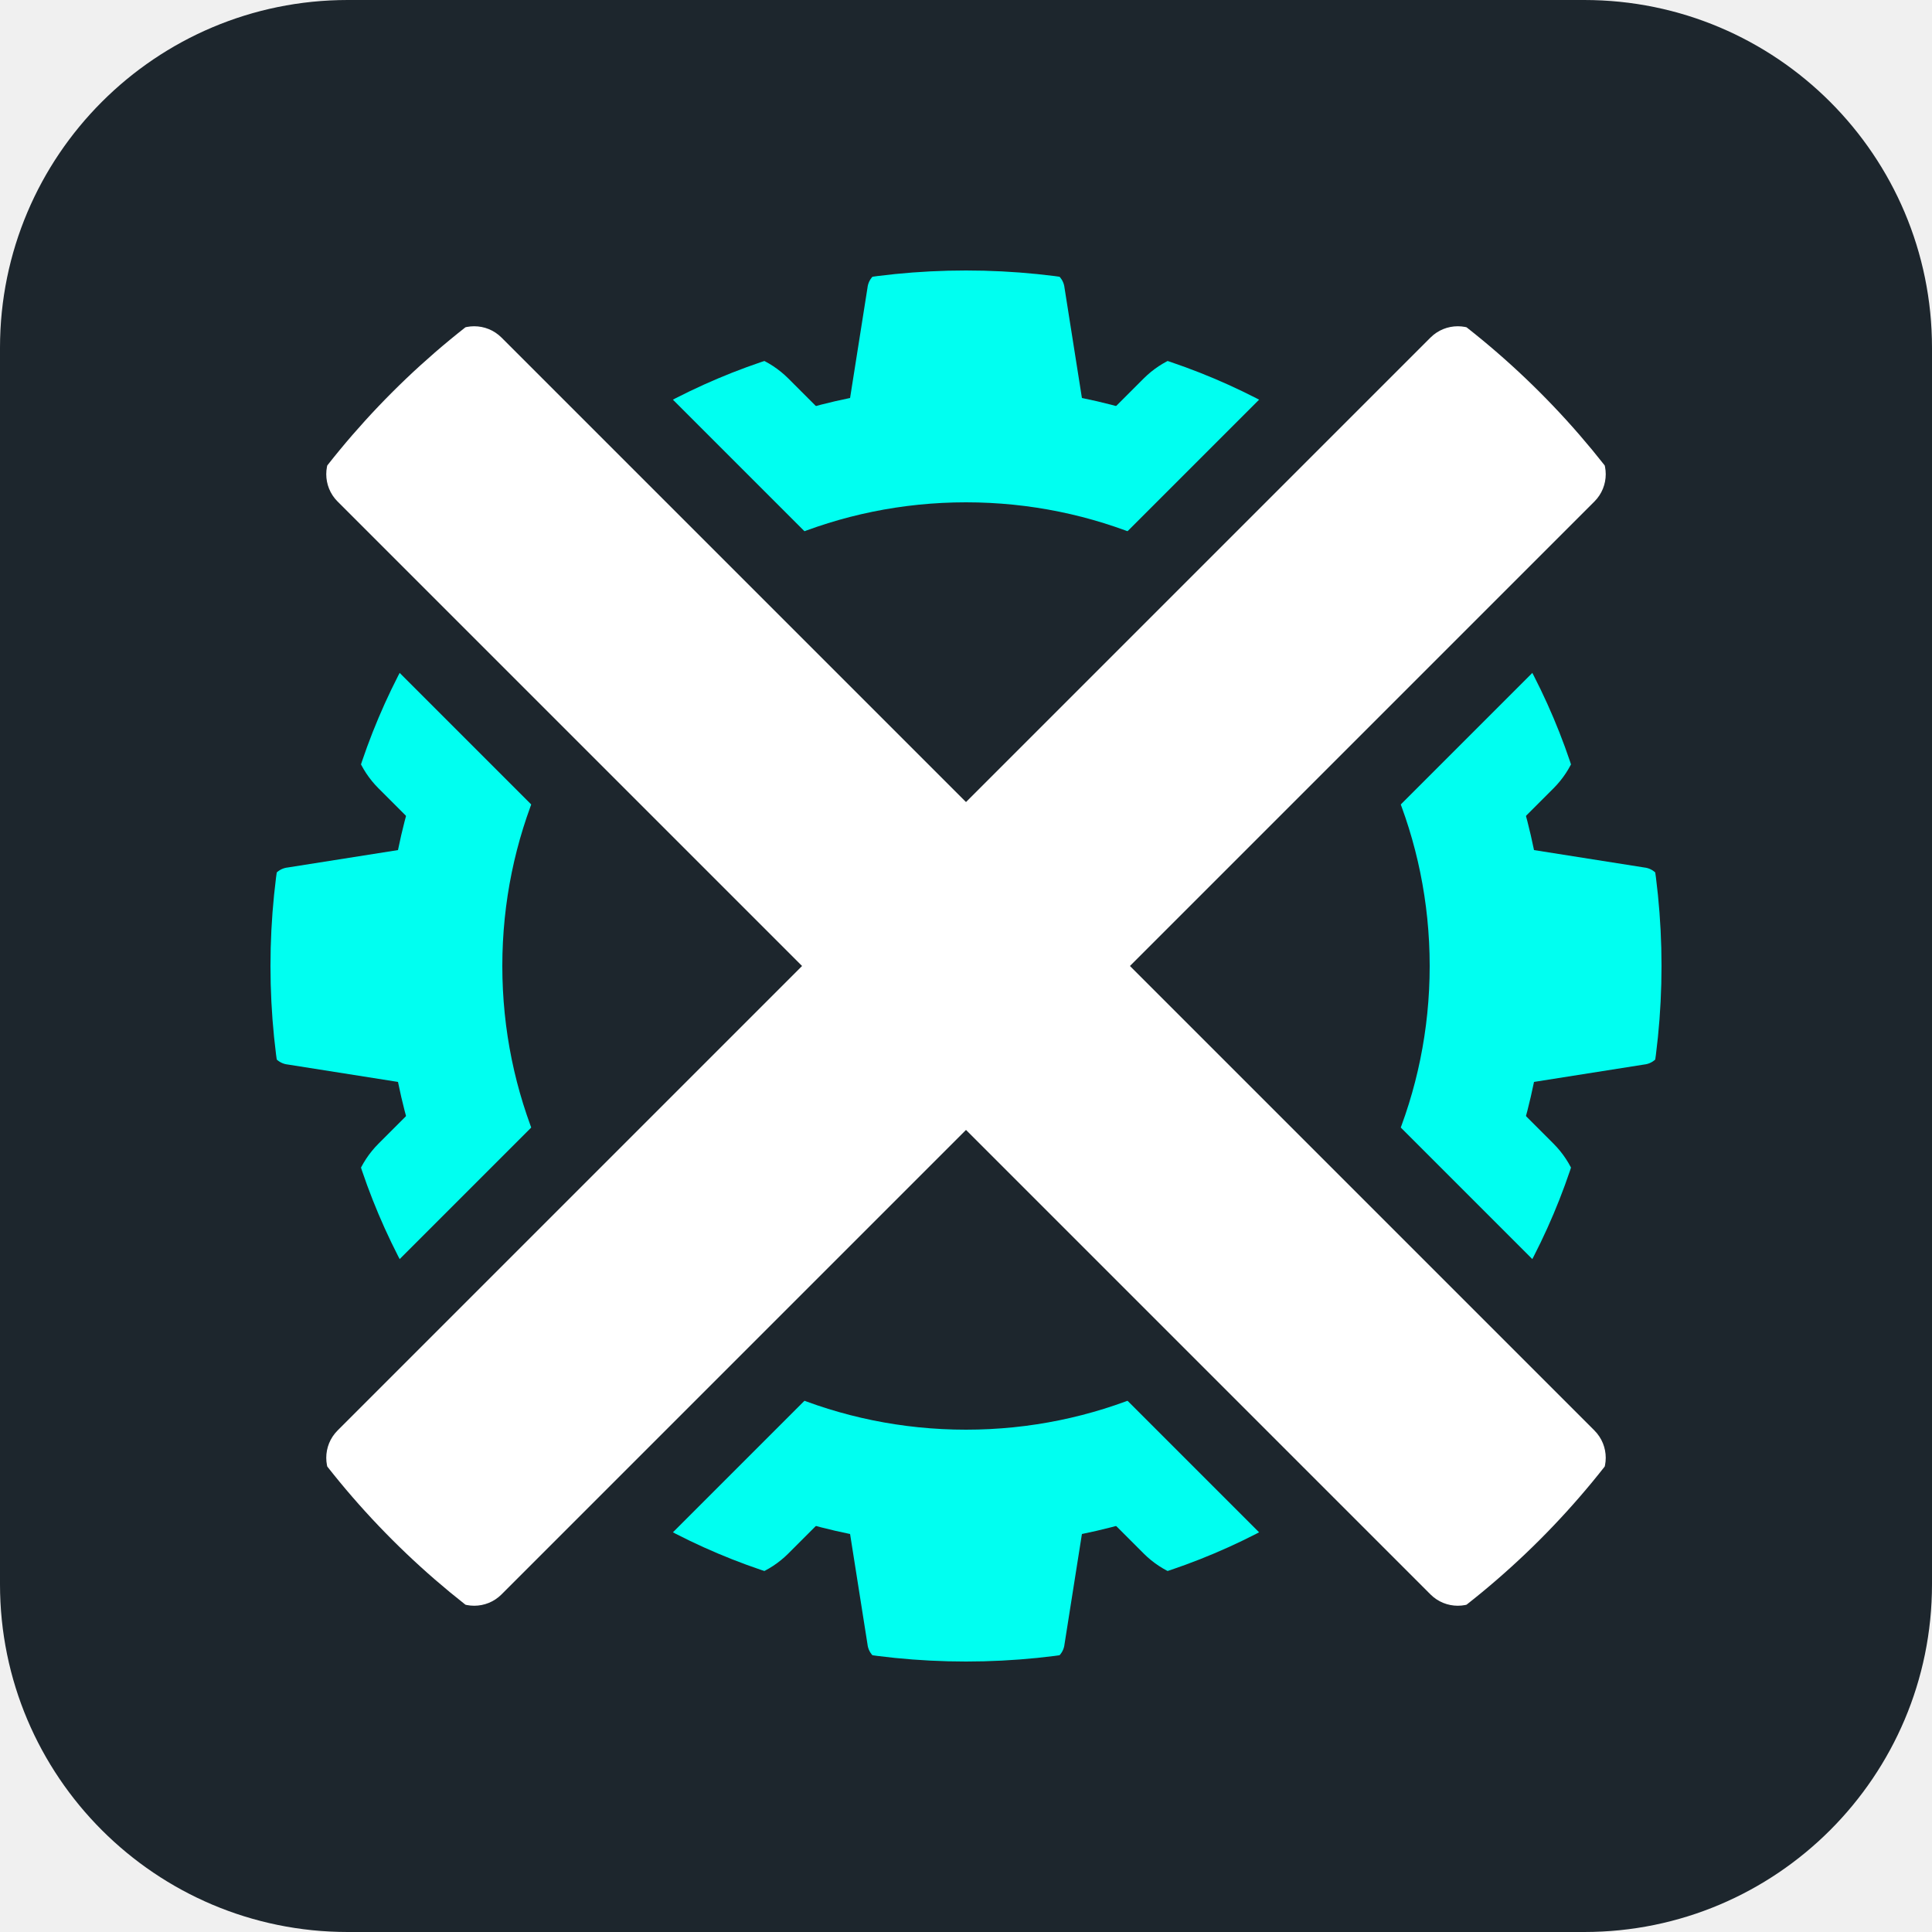
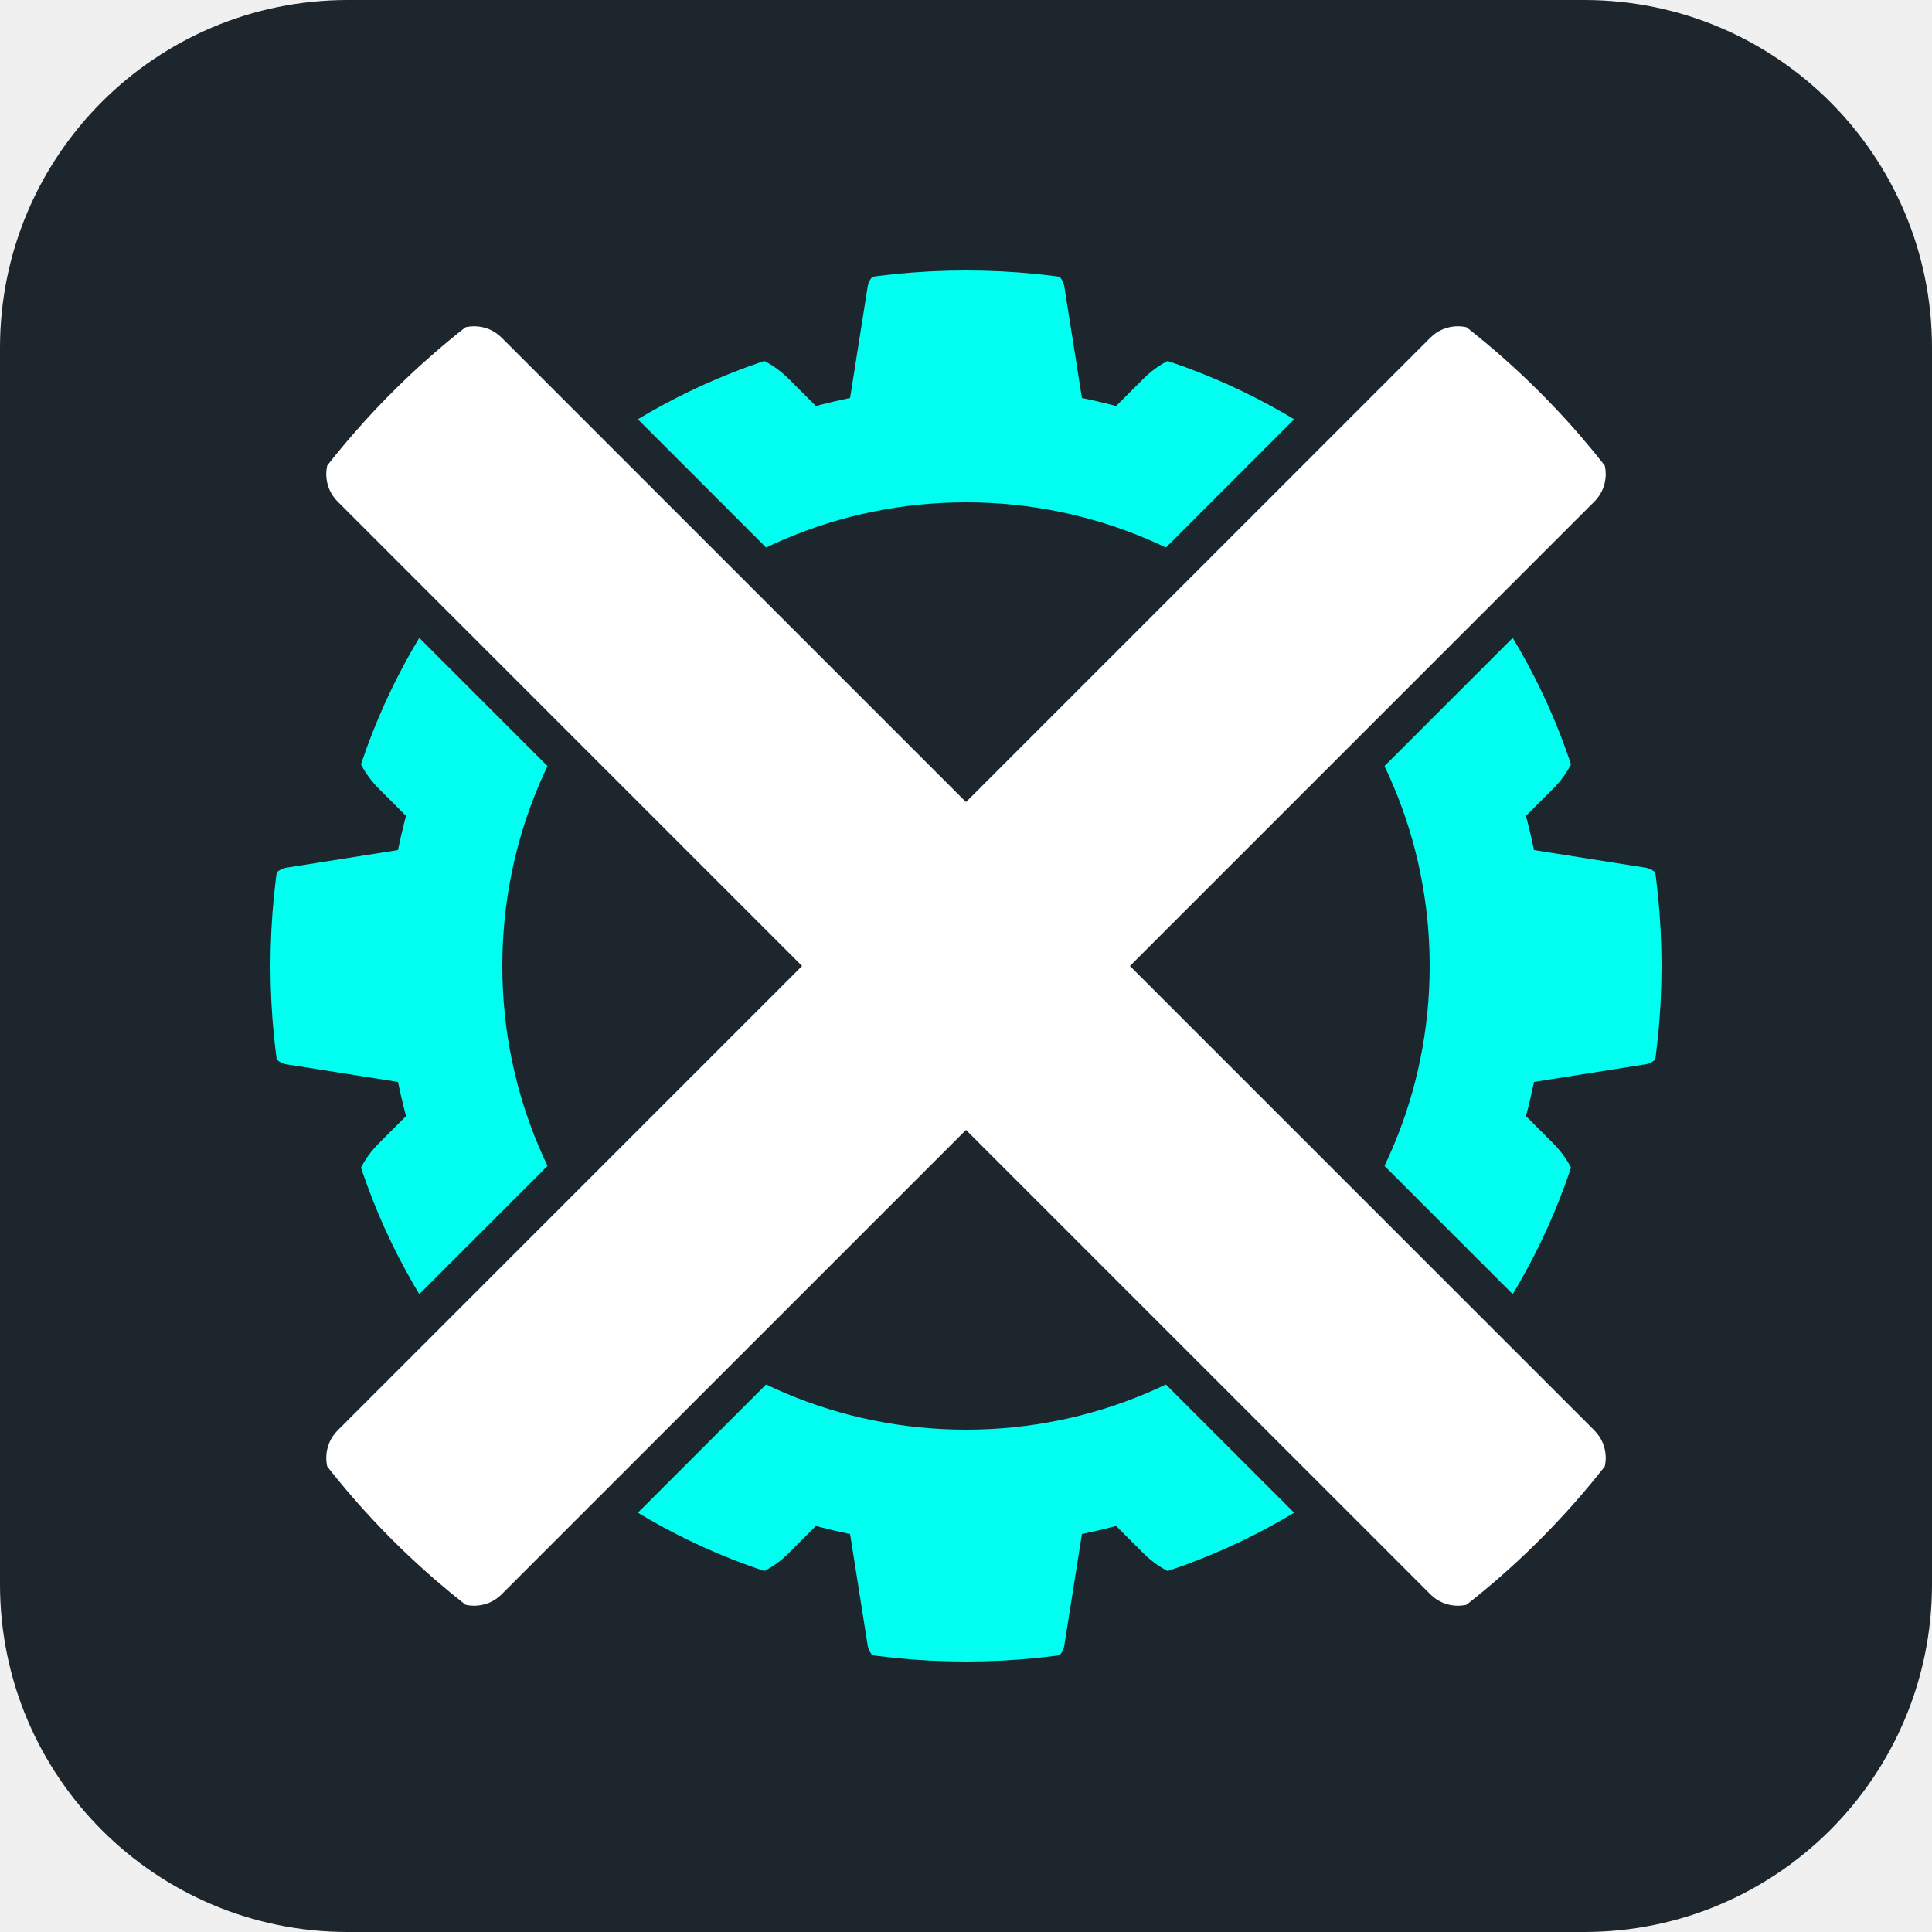
<svg xmlns="http://www.w3.org/2000/svg" viewBox="0 0 1 1">
  <defs>
    <rect id="diagonal-bar" x="0.17" y="0.35" width="0.66" height="0.3" rx="0.05" />
    <rect id="x-bar" x="0.08" y="0.44" width="0.84" height="0.12" rx="0.02" />
-     <rect id="gap-bar" x="0.04" y="0.4" width="0.92" height="0.2" rx="0.06" />
+     <rect id="gap-bar" x="0.06" y="0.42" width="0.88" height="0.16" rx="0.04" />
    <clipPath id="axis-limit">
      <circle cx="0.5" cy="0.5" r="0.36" />
    </clipPath>
    <clipPath id="diagonal-limit">
      <circle cx="0.5" cy="0.5" r="0.33" />
    </clipPath>
    <clipPath id="x-limit">
      <circle cx="0.5" cy="0.5" r="0.42" />
    </clipPath>
    <clipPath id="gap-limit">
-       <circle cx="0.5" cy="0.5" r="0.46" />
+       <circle cx="0.5" cy="0.5" r="0.44" />
    </clipPath>
    <path id="axis-tooth" d="M 0.794 0.44 L 0.851 0.449 A 0.01 0.01 0 0 1 0.86 0.459 L 0.86 0.541 A 0.01 0.01 0 0 1 0.851 0.551 L 0.794 0.56 Z" />
    <g id="axis-teeth" clip-path="url(#axis-limit)">
      <use href="#axis-tooth" />
      <use href="#axis-tooth" transform="rotate(90 .5 .5)" />
      <use href="#axis-tooth" transform="rotate(180 .5 .5)" />
      <use href="#axis-tooth" transform="rotate(270 .5 .5)" />
    </g>
    <g id="diagonal-teeth" clip-path="url(#diagonal-limit)">
      <use href="#diagonal-bar" transform="rotate(45 .5 .5)" />
      <use href="#diagonal-bar" transform="rotate(-45 .5 .5)" />
    </g>
    <g id="x-shape" clip-path="url(#x-limit)">
      <use href="#x-bar" transform="rotate(45 .5 .5)" />
      <use href="#x-bar" transform="rotate(-45 .5 .5)" />
    </g>
    <g id="gap-shape" clip-path="url(#gap-limit)">
      <use href="#gap-bar" transform="rotate(45 .5 .5)" />
      <use href="#gap-bar" transform="rotate(-45 .5 .5)" />
    </g>
    <mask id="cog-cutouts" x="0" y="0" width="1" height="1" maskUnits="userSpaceOnUse" maskContentUnits="userSpaceOnUse" mask-type="luminance">
      <rect width="1" height="1" fill="#fff" />
      <circle cx=".5" cy=".5" r="0.24" fill="#000" />
      <use href="#gap-shape" fill="#000" />
    </mask>
    <g id="cog-shape" mask="url(#cog-cutouts)">
      <circle cx=".5" cy=".5" r="0.3" />
      <use href="#axis-teeth" />
      <use href="#diagonal-teeth" />
    </g>
  </defs>
  <rect width="1" height="1" rx="0.18" fill="#1d262d" />
  <use href="#cog-shape" fill="#00fff1" />
  <use href="#x-shape" fill="#fff" />
</svg>
